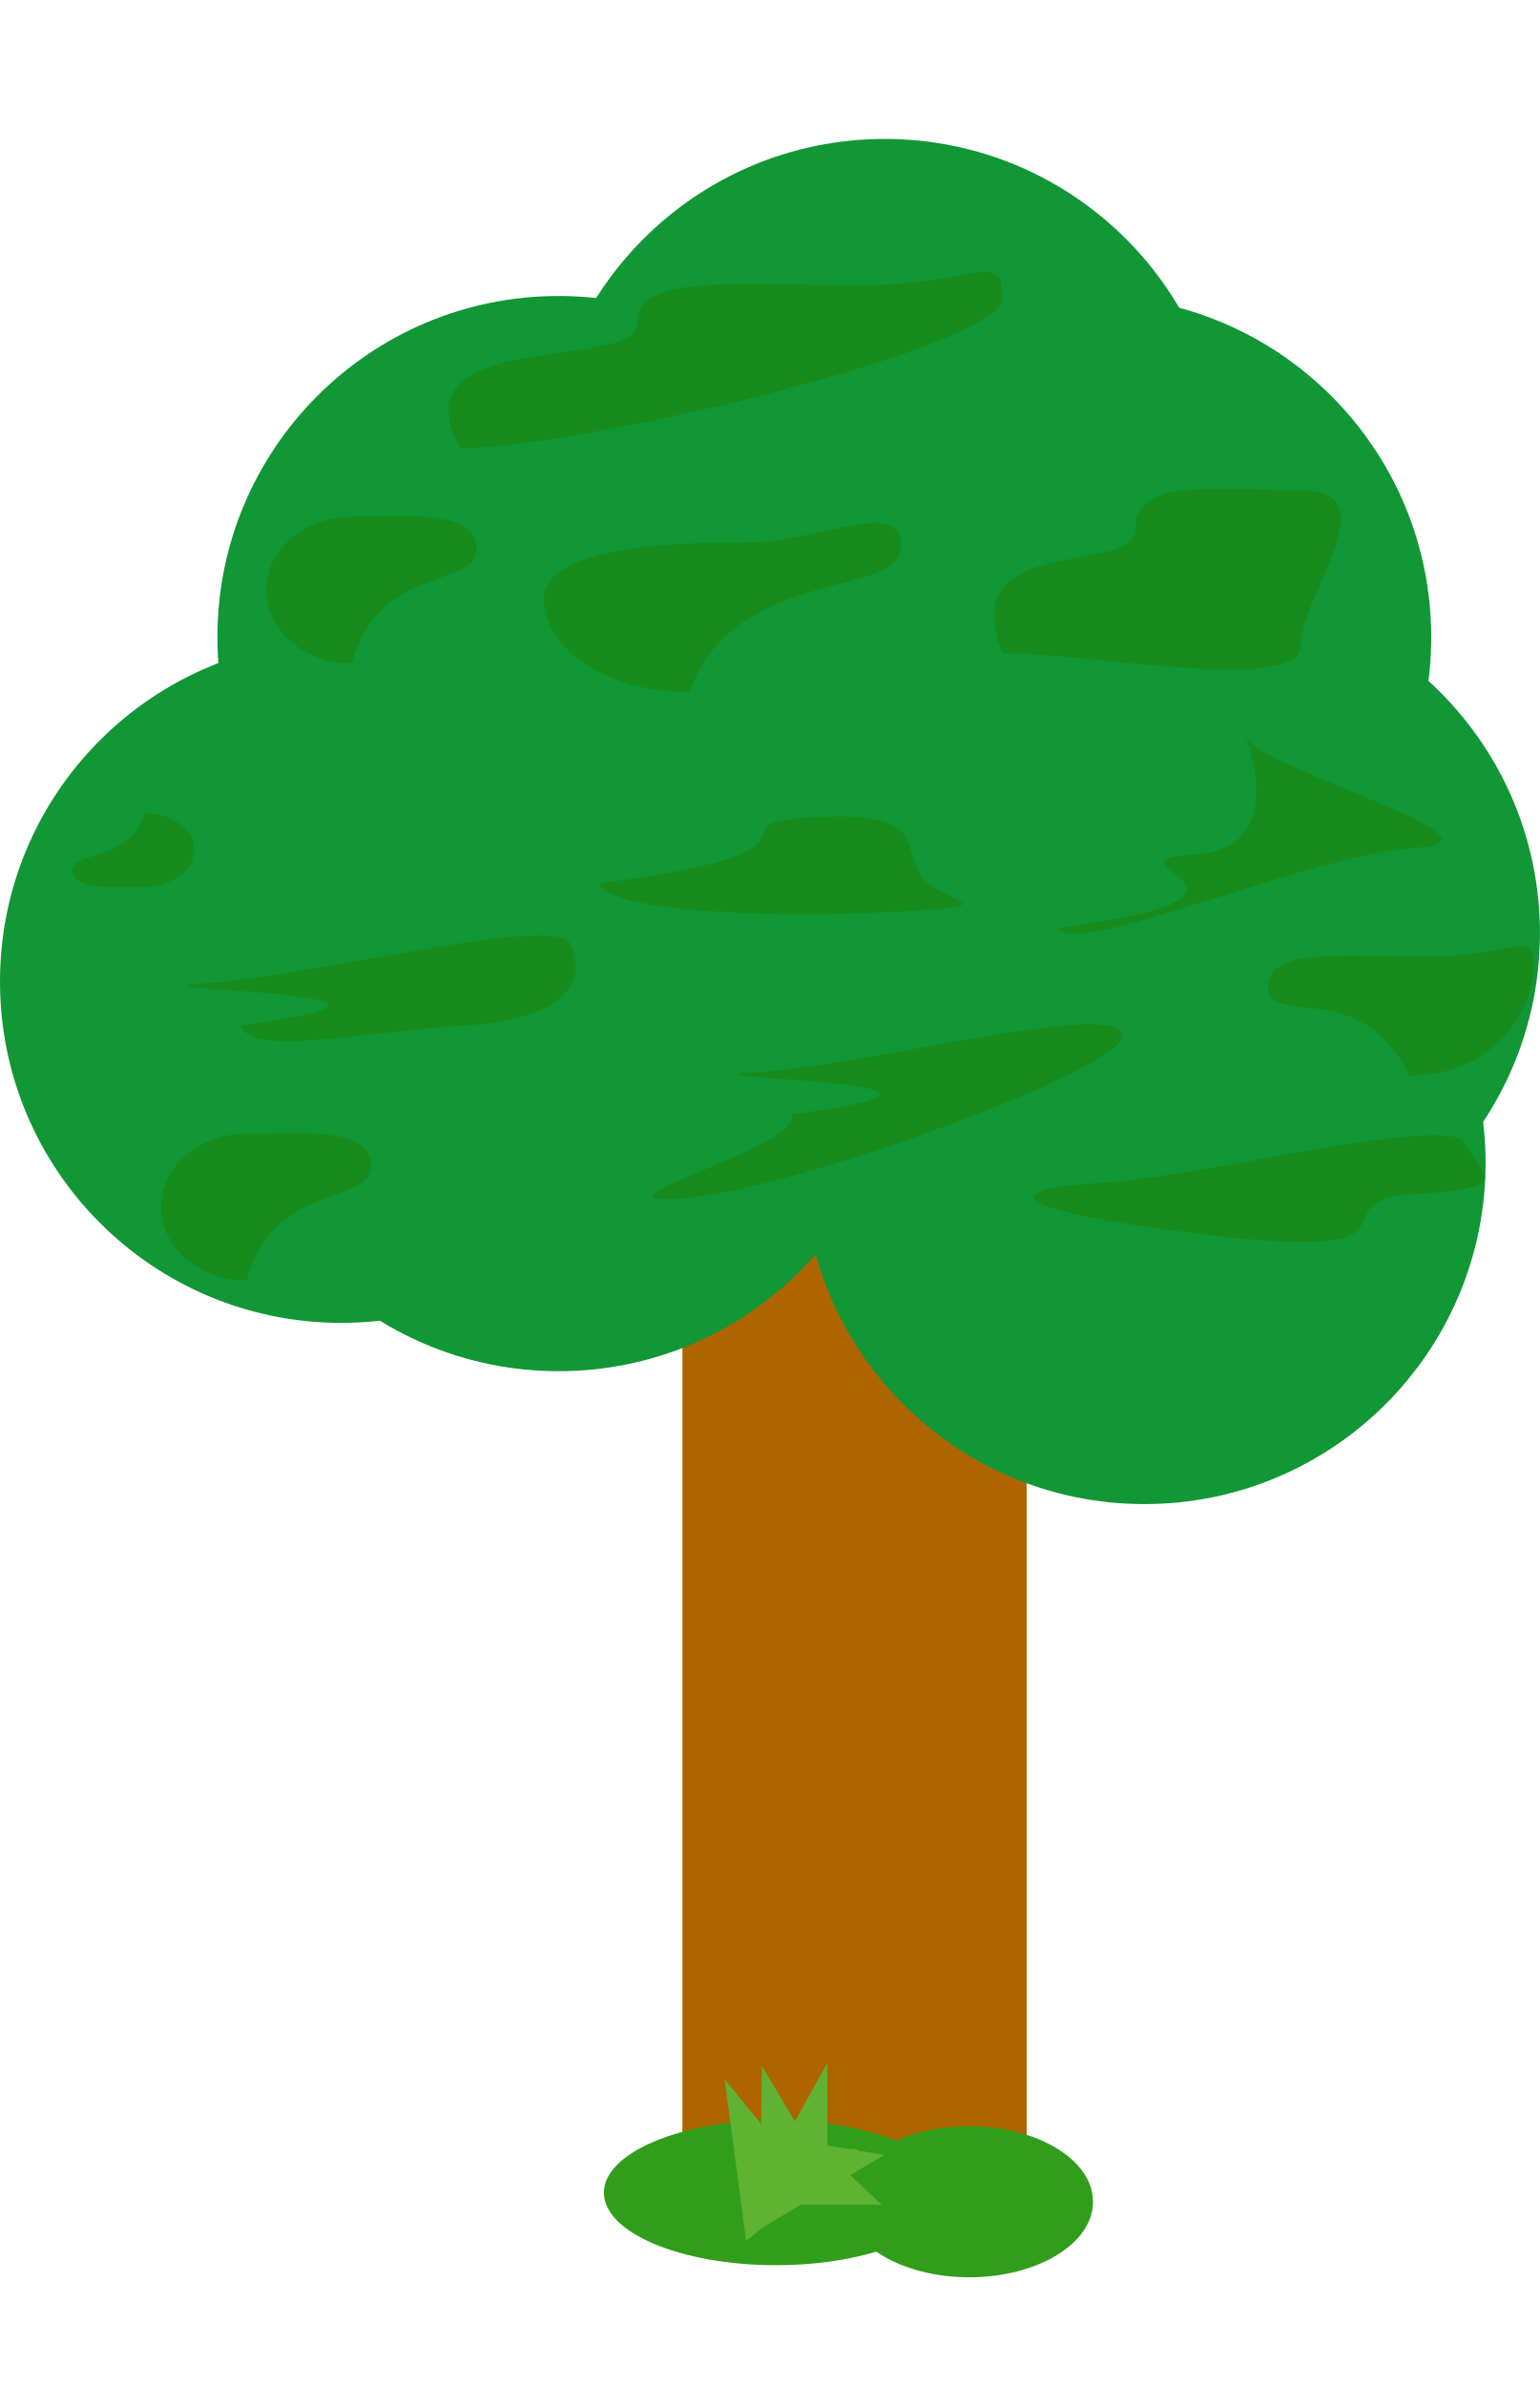
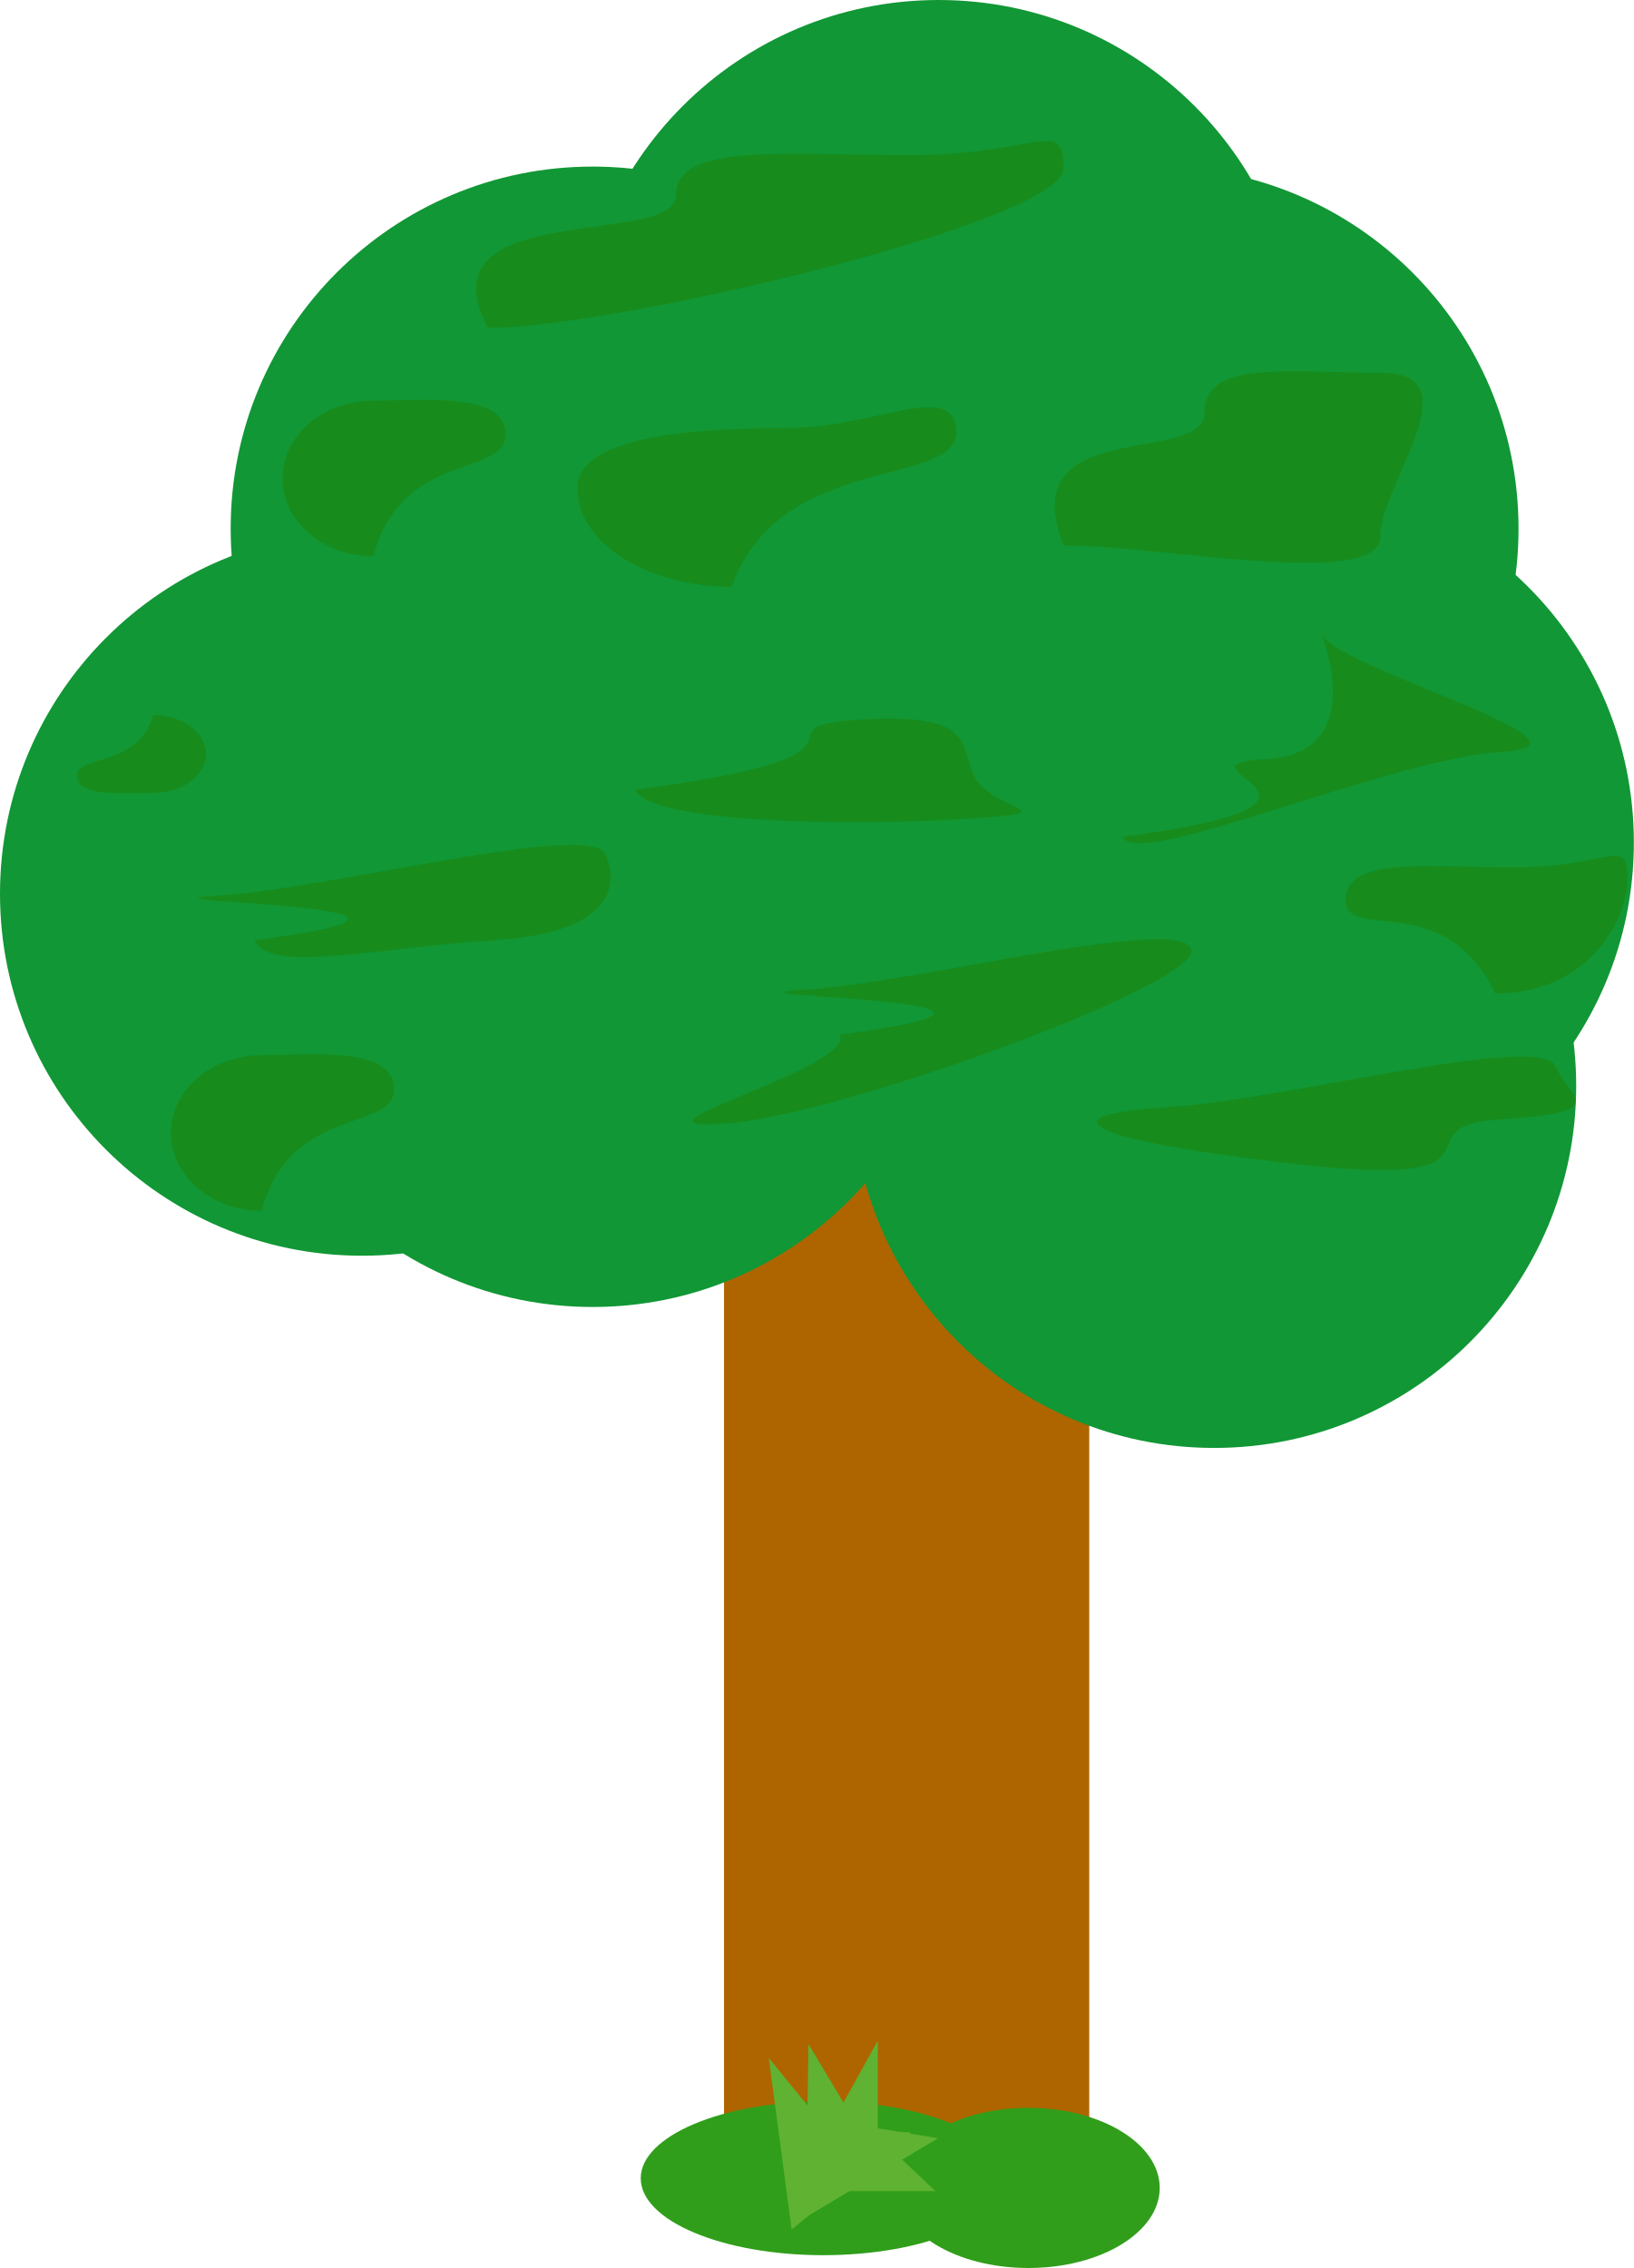
- <svg xmlns="http://www.w3.org/2000/svg" width="255" height="395" viewBox="0 0 255 395" fill="none">
-   <rect x="113" y="171" width="57" height="200" fill="#AE6500" />
-   <circle cx="56.5" cy="162.5" r="56.5" fill="#119735" />
-   <circle cx="92.5" cy="170.5" r="56.5" fill="#119735" />
-   <circle cx="92.5" cy="105.5" r="56.5" fill="#119735" />
-   <circle cx="146.5" cy="79.5" r="56.5" fill="#119735" />
-   <circle cx="155.5" cy="148.5" r="56.5" fill="#119735" />
-   <circle cx="180.5" cy="105.5" r="56.5" fill="#119735" />
-   <circle cx="198.5" cy="154.5" r="56.5" fill="#119735" />
-   <circle cx="189.5" cy="192.5" r="56.5" fill="#119735" />
-   <path d="M105.499 53.492C105.499 61.765 65.273 53.835 76.166 74.191C96.019 74.191 165.999 57.582 165.999 49.31C165.999 41.037 161.903 47.219 142.05 47.219C122.197 47.219 105.499 45.219 105.499 53.492Z" fill="#178C1D" />
-   <path d="M188.003 87.435C188.003 95.708 157.829 87.778 166 108.134C180.892 108.134 215.421 115.055 215.421 106.783C215.421 98.51 230.312 81.162 215.42 81.162C200.529 81.162 188.003 79.162 188.003 87.435Z" fill="#178C1D" />
-   <path d="M78.916 90.823C78.916 97.537 62.575 93.316 58.274 109.838C50.437 109.838 44.083 104.394 44.083 97.68C44.083 90.966 50.437 85.523 58.274 85.523C66.112 85.523 78.916 84.108 78.916 90.823Z" fill="#178C1D" />
-   <path d="M12 144.116C12 140.759 21.461 142.869 23.95 134.609C28.488 134.609 32.166 137.33 32.166 140.687C32.166 144.044 28.488 146.766 23.95 146.766C19.413 146.766 12 147.473 12 144.116Z" fill="#178C1D" />
-   <path d="M149.238 90.55C149.238 99.037 121.492 93.702 114.191 114.583C100.884 114.583 90.096 107.704 90.096 99.218C90.096 90.731 109.789 89.807 123.096 89.807C136.403 89.807 149.238 82.064 149.238 90.55Z" fill="#178C1D" />
-   <path d="M61.5 192.985C61.5 199.699 45.158 195.478 40.858 212C33.02 212 26.666 206.557 26.666 199.842C26.666 193.128 33.02 187.685 40.858 187.685C48.696 187.685 61.5 186.27 61.5 192.985Z" fill="#178C1D" />
-   <path d="M210.002 163.461C210.002 170.175 225.438 161.535 233.36 178.057C247.798 178.057 254 166.78 254 160.066C254 153.352 251.021 158.37 236.583 158.37C222.145 158.37 210.002 156.746 210.002 163.461Z" fill="#178C1D" />
-   <path d="M134.131 135.326C116.246 136.433 141.806 140.646 99.105 146.263C101.486 151.536 132.544 151.942 150.428 150.835C168.313 149.727 154.456 149.467 152.075 144.194C149.694 138.921 152.015 134.218 134.131 135.326Z" fill="#178C1D" />
-   <path d="M33.999 162.783C16.114 163.89 82.385 164.148 39.684 169.766C42.066 175.039 59.198 170.874 77.083 169.766C94.967 168.659 96.88 161.606 94.499 156.333C92.118 151.06 51.883 161.676 33.999 162.783Z" fill="#178C1D" />
-   <path d="M197.928 141.439C180.044 142.546 217.867 148 175.167 153.618C177.548 158.891 216.597 141.459 234.481 140.352C252.366 139.244 208.714 127.324 206.333 122.051C203.952 116.778 215.812 140.332 197.928 141.439Z" fill="#178C1D" />
-   <path d="M125.399 177.495C107.514 178.603 173.785 178.86 131.084 184.478C133.465 189.751 94.948 199.53 112.833 198.423C130.717 197.315 188.28 176.318 185.899 171.045C183.518 165.773 143.283 176.388 125.399 177.495Z" fill="#178C1D" />
-   <path d="M182.232 195.825C164.347 196.933 169.667 200.086 187.917 202.808C242.732 210.982 215.949 198.852 233.833 197.745C251.718 196.638 245.113 194.648 242.732 189.375C240.351 184.102 200.116 194.718 182.232 195.825Z" fill="#178C1D" />
-   <ellipse cx="128.5" cy="363" rx="28.5" ry="12" fill="#309E1A" />
-   <ellipse cx="160.5" cy="364.5" rx="20.5" ry="12.5" fill="#309E1A" />
-   <path d="M137 341.5V356.5L146 365H124L137 341.5Z" fill="#5FB232" />
-   <path d="M126.175 342.034L133.704 354.638L146.399 356.745L125.794 369.052L126.175 342.034Z" fill="#5FB232" />
-   <path d="M119.985 344.21L129.27 355.582L142.137 355.816L123.547 370.995L119.985 344.21Z" fill="#5FB232" />
+ <svg xmlns="http://www.w3.org/2000/svg" width="255" height="354" viewBox="0 0 255 354" fill="none">
+   <rect x="113" y="148" width="57" height="200" fill="#AE6500" />
+   <circle cx="56.5" cy="139.5" r="56.5" fill="#119735" />
+   <circle cx="92.5" cy="147.5" r="56.5" fill="#119735" />
+   <circle cx="92.5" cy="82.5" r="56.5" fill="#119735" />
+   <circle cx="146.5" cy="56.5" r="56.5" fill="#119735" />
+   <circle cx="155.5" cy="125.5" r="56.5" fill="#119735" />
+   <circle cx="180.5" cy="82.5" r="56.5" fill="#119735" />
+   <circle cx="198.5" cy="131.5" r="56.5" fill="#119735" />
+   <circle cx="189.5" cy="169.5" r="56.5" fill="#119735" />
+   <path d="M105.499 30.492C105.499 38.765 65.273 30.835 76.166 51.191C96.019 51.191 165.999 34.582 165.999 26.31C165.999 18.037 161.903 24.219 142.05 24.219C122.197 24.219 105.499 22.219 105.499 30.492Z" fill="#178C1D" />
+   <path d="M188.003 64.435C188.003 72.708 157.829 64.778 166 85.134C180.892 85.134 215.421 92.055 215.421 83.783C215.421 75.51 230.312 58.162 215.42 58.162C200.529 58.162 188.003 56.162 188.003 64.435Z" fill="#178C1D" />
+   <path d="M78.916 67.823C78.916 74.537 62.575 70.316 58.274 86.838C50.437 86.838 44.083 81.394 44.083 74.68C44.083 67.966 50.437 62.523 58.274 62.523C66.112 62.523 78.916 61.108 78.916 67.823Z" fill="#178C1D" />
+   <path d="M12 121.116C12 117.759 21.461 119.869 23.95 111.609C28.488 111.609 32.166 114.33 32.166 117.687C32.166 121.044 28.488 123.766 23.95 123.766C19.413 123.766 12 124.473 12 121.116Z" fill="#178C1D" />
+   <path d="M149.238 67.55C149.238 76.037 121.492 70.702 114.191 91.583C100.884 91.583 90.096 84.704 90.096 76.218C90.096 67.731 109.789 66.807 123.096 66.807C136.403 66.807 149.238 59.064 149.238 67.55Z" fill="#178C1D" />
+   <path d="M61.5 169.985C61.5 176.699 45.158 172.478 40.858 189C33.02 189 26.666 183.557 26.666 176.842C26.666 170.128 33.02 164.685 40.858 164.685C48.696 164.685 61.5 163.27 61.5 169.985Z" fill="#178C1D" />
+   <path d="M210.002 140.461C210.002 147.175 225.438 138.535 233.36 155.057C247.798 155.057 254 143.78 254 137.066C254 130.352 251.021 135.37 236.583 135.37C222.145 135.37 210.002 133.746 210.002 140.461Z" fill="#178C1D" />
+   <path d="M134.131 112.326C116.246 113.433 141.806 117.646 99.105 123.263C101.486 128.536 132.544 128.942 150.428 127.835C168.313 126.727 154.456 126.467 152.075 121.194C149.694 115.921 152.015 111.218 134.131 112.326Z" fill="#178C1D" />
+   <path d="M33.999 139.783C16.114 140.89 82.385 141.148 39.684 146.766C42.066 152.039 59.198 147.874 77.083 146.766C94.967 145.659 96.88 138.606 94.499 133.333C92.118 128.06 51.883 138.676 33.999 139.783Z" fill="#178C1D" />
+   <path d="M197.928 118.439C180.044 119.546 217.867 125 175.167 130.618C177.548 135.891 216.597 118.459 234.481 117.352C252.366 116.244 208.714 104.324 206.333 99.051C203.952 93.778 215.812 117.332 197.928 118.439Z" fill="#178C1D" />
+   <path d="M125.399 154.495C107.514 155.603 173.785 155.86 131.084 161.478C133.465 166.751 94.948 176.53 112.833 175.423C130.717 174.315 188.28 153.318 185.899 148.045C183.518 142.773 143.283 153.388 125.399 154.495Z" fill="#178C1D" />
+   <path d="M182.232 172.825C164.347 173.933 169.667 177.086 187.917 179.808C242.732 187.982 215.949 175.852 233.833 174.745C251.718 173.638 245.113 171.648 242.732 166.375C240.351 161.102 200.116 171.718 182.232 172.825Z" fill="#178C1D" />
+   <ellipse cx="128.5" cy="340" rx="28.5" ry="12" fill="#309E1A" />
+   <ellipse cx="160.5" cy="341.5" rx="20.5" ry="12.5" fill="#309E1A" />
+   <path d="M137 318.5V333.5L146 342H124L137 318.5Z" fill="#5FB232" />
+   <path d="M126.175 319.034L133.704 331.638L146.399 333.745L125.794 346.052L126.175 319.034Z" fill="#5FB232" />
+   <path d="M119.985 321.21L129.27 332.582L142.137 332.816L123.547 347.995L119.985 321.21Z" fill="#5FB232" />
</svg>
